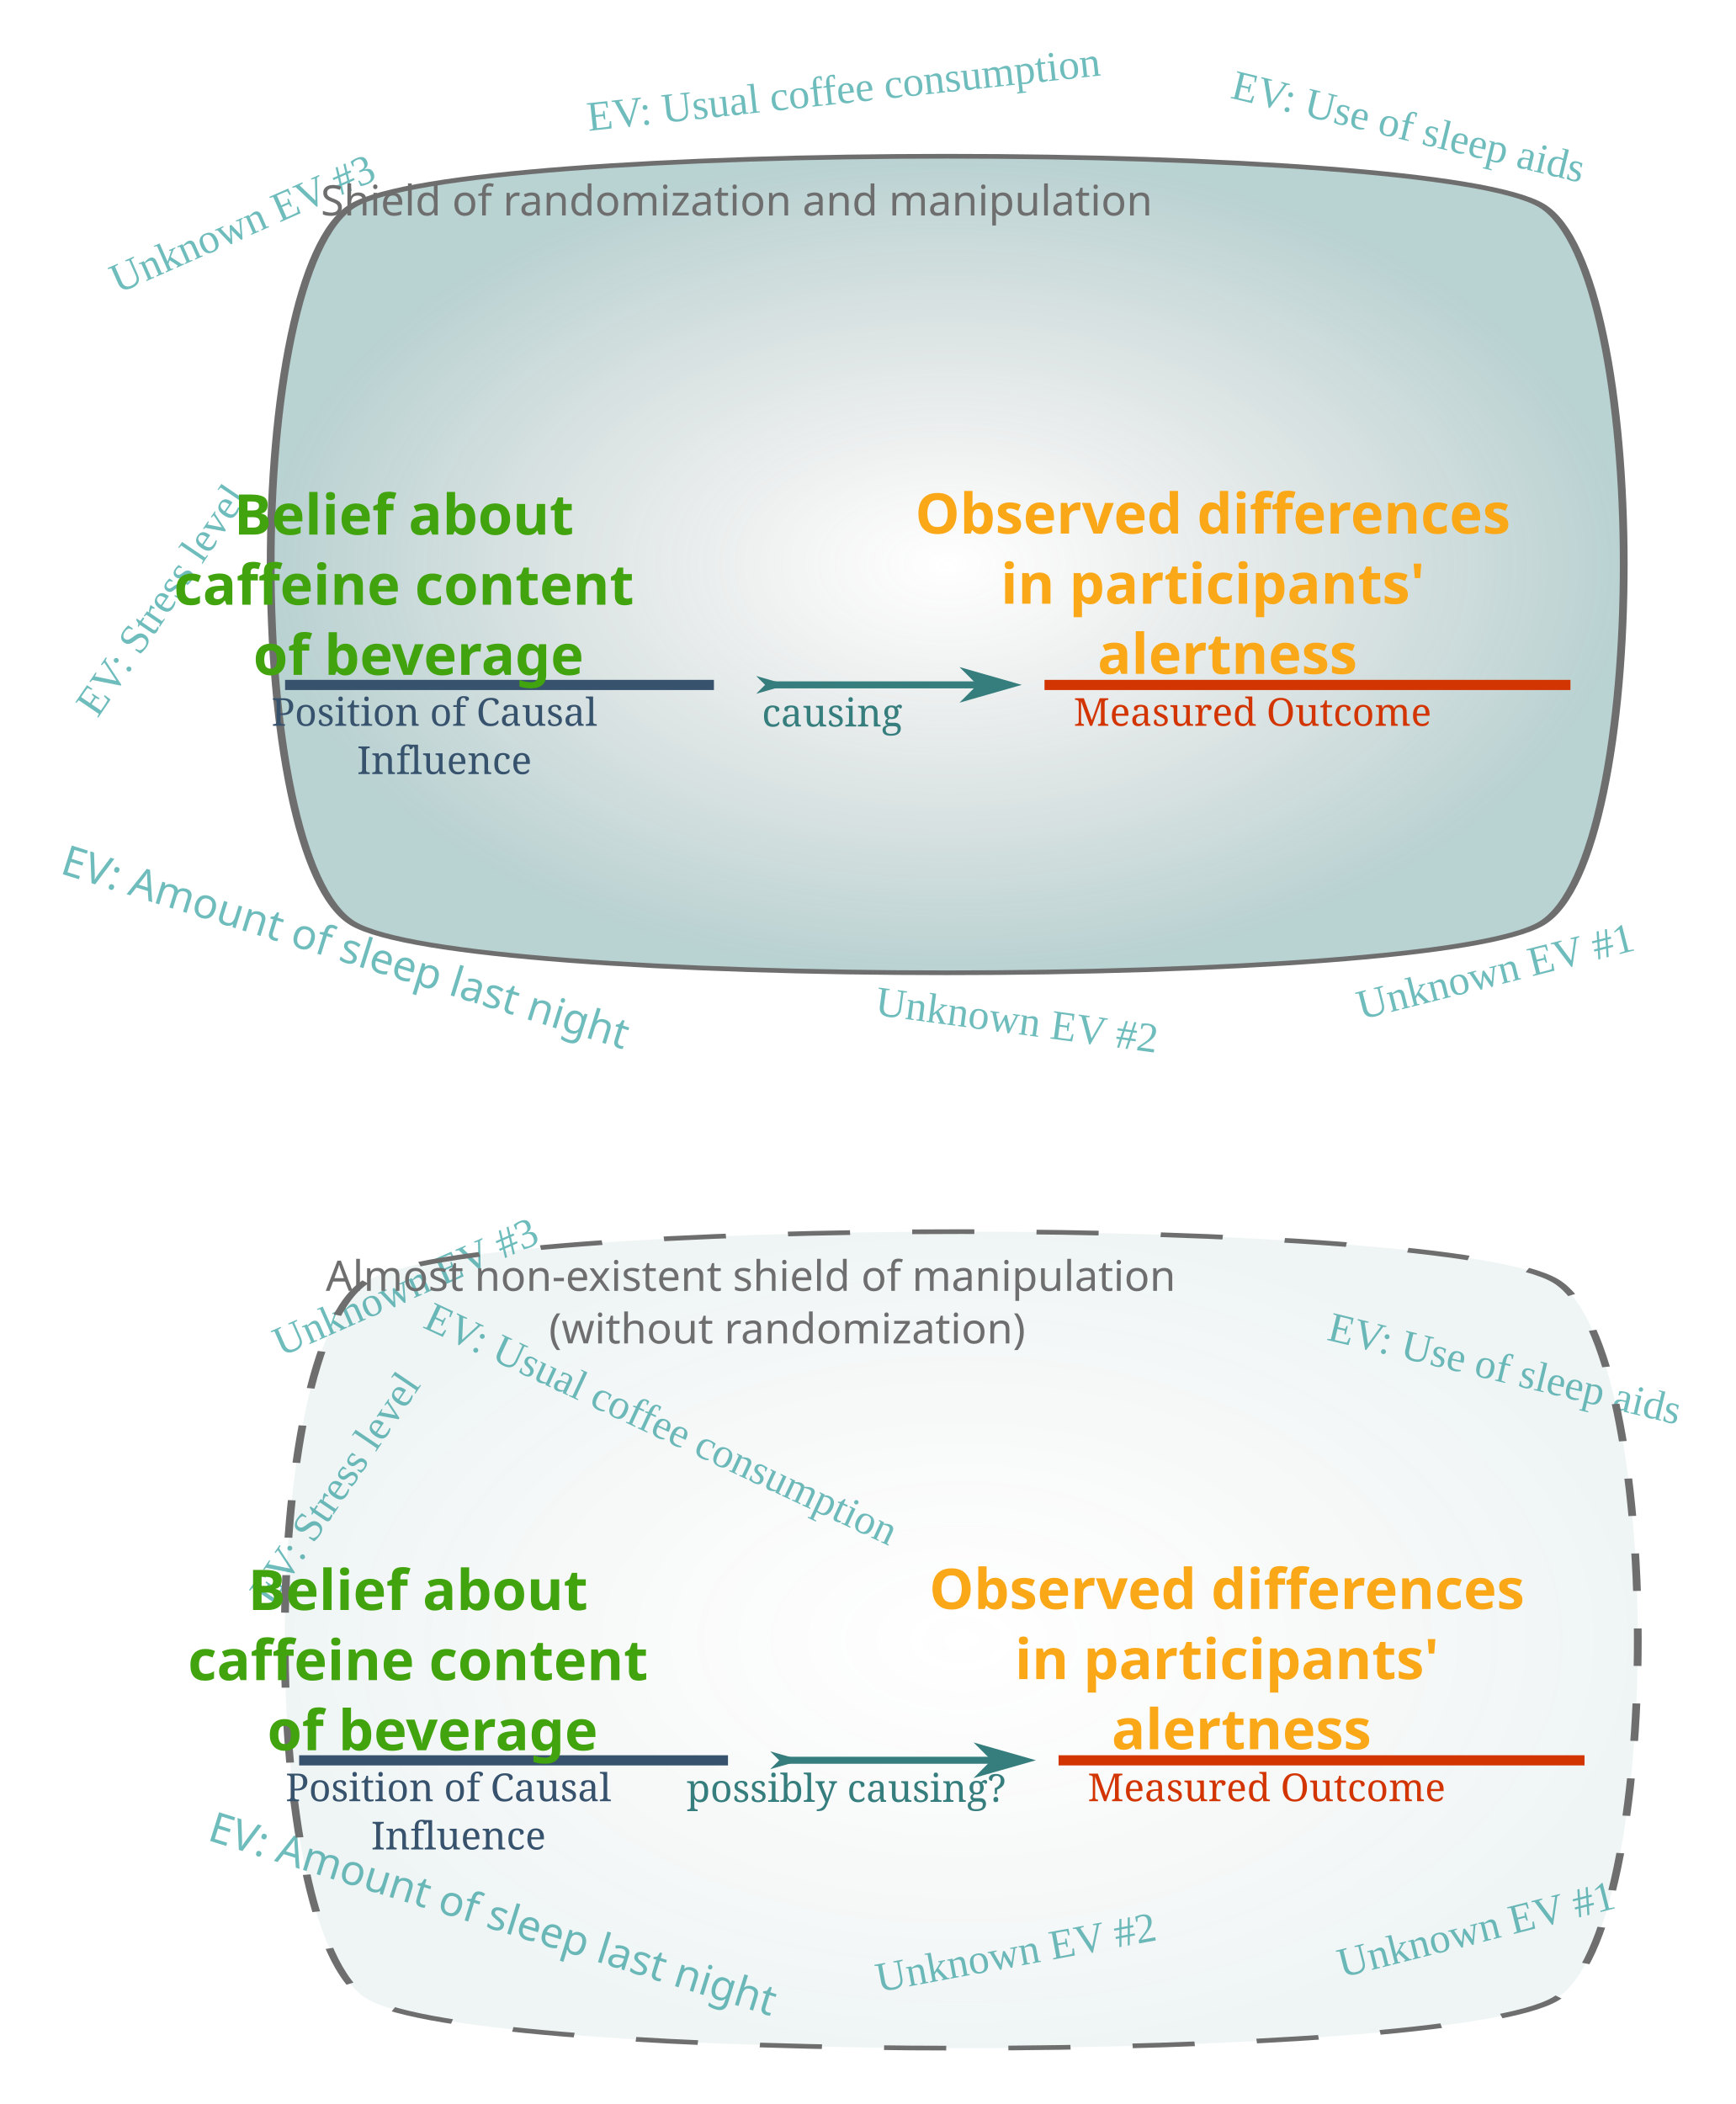
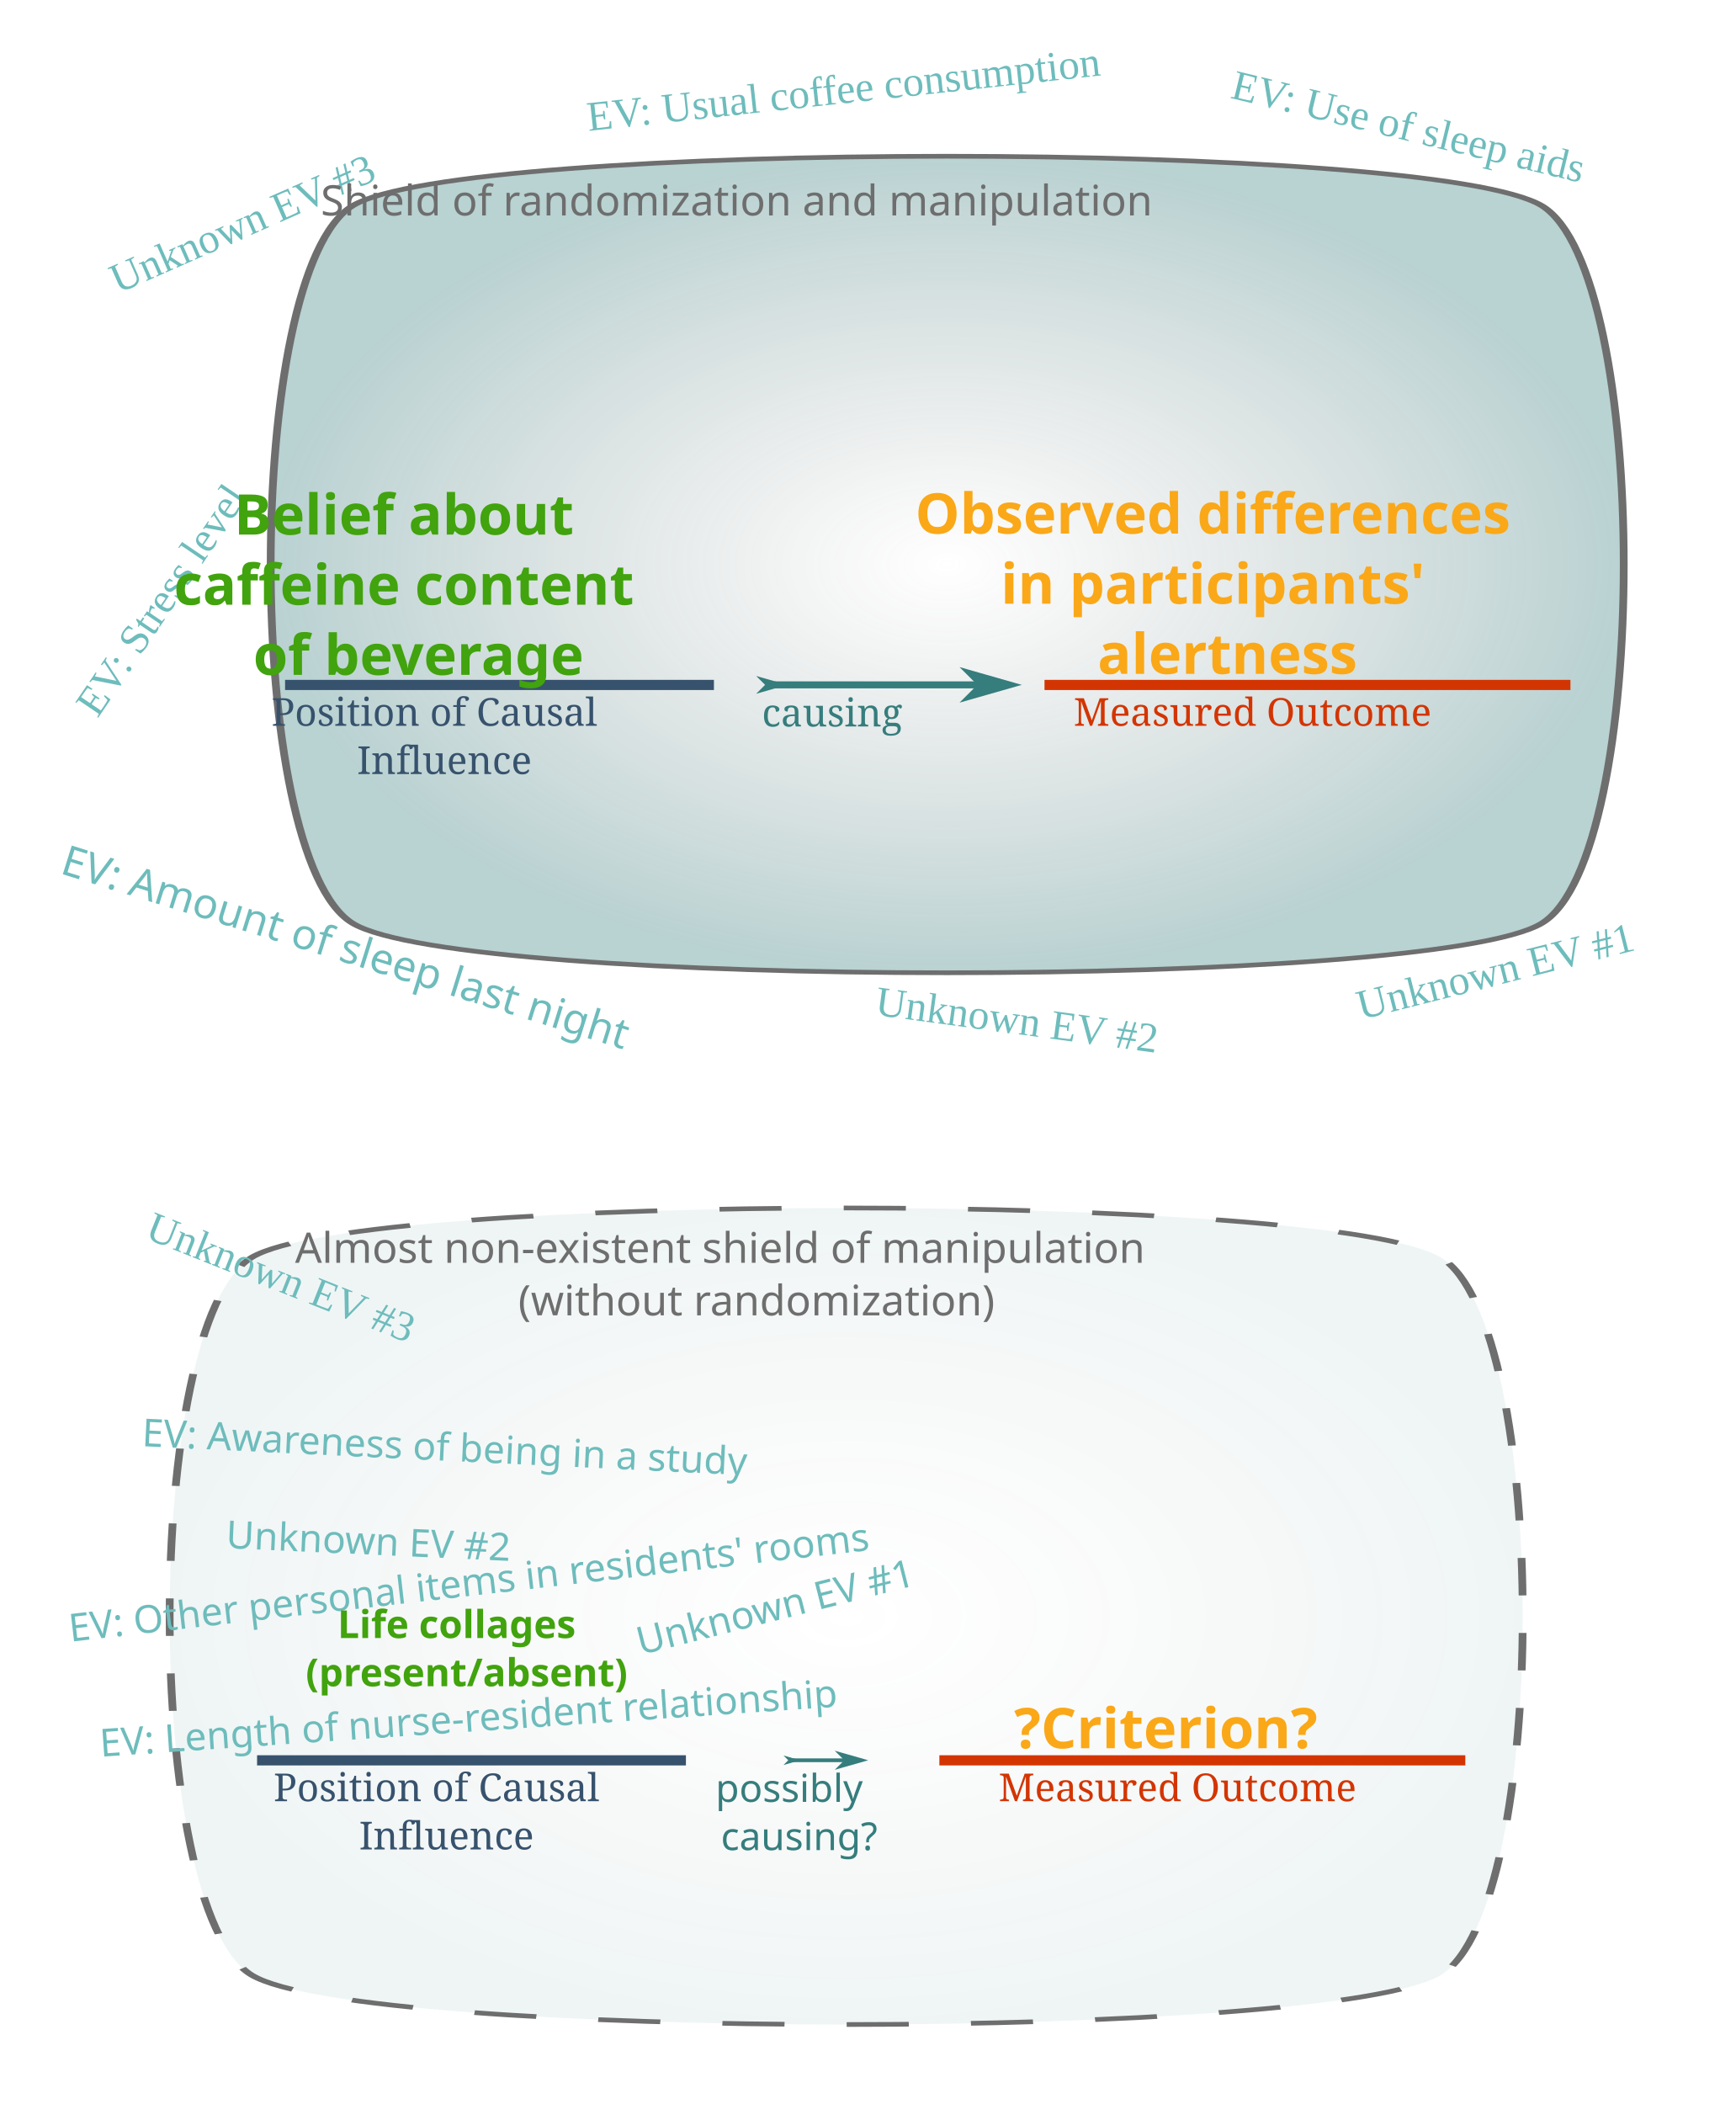
<svg xmlns="http://www.w3.org/2000/svg" xmlns:ns2="http://www.openswatchbook.org/uri/2009/osb" xmlns:xlink="http://www.w3.org/1999/xlink" width="495" height="600" id="svg2" version="1.1">
  <defs id="defs4">
    <marker style="overflow:visible" id="Tail" refX="0" refY="0" orient="auto">
      <g transform="scale(-1.2,-1.2)" id="g5530">
        <path style="fill:none;stroke:#000000;stroke-width:0.8;stroke-linecap:round" d="M -3.805,-3.959 0.544,0" id="path5532" />
        <path style="fill:none;stroke:#000000;stroke-width:0.8;stroke-linecap:round" d="M -1.287,-3.959 3.062,0" id="path5534" />
        <path style="fill:none;stroke:#000000;stroke-width:0.8;stroke-linecap:round" d="M 1.305,-3.959 5.654,0" id="path5536" />
        <path style="fill:none;stroke:#000000;stroke-width:0.8;stroke-linecap:round" d="M -3.805,4.178 0.544,0.22" id="path5538" />
        <path style="fill:none;stroke:#000000;stroke-width:0.8;stroke-linecap:round" d="M -1.287,4.178 3.062,0.22" id="path5540" />
        <path style="fill:none;stroke:#000000;stroke-width:0.8;stroke-linecap:round" d="M 1.305,4.178 5.654,0.22" id="path5542" />
      </g>
    </marker>
    <linearGradient id="linearGradient4014">
      <stop style="stop-color:#37526d;stop-opacity:1;" offset="0" id="stop4016" />
      <stop style="stop-color:#37526d;stop-opacity:0.255;" offset="1" id="stop4018" />
    </linearGradient>
    <linearGradient id="linearGradient7324">
      <stop style="stop-color:#fbc063;stop-opacity:1;" offset="0" id="stop7326" />
      <stop style="stop-color:#fbc063;stop-opacity:0;" offset="1" id="stop7328" />
    </linearGradient>
    <marker style="overflow:visible" id="Arrow1Sstart" refX="0" refY="0" orient="auto">
      <path transform="matrix(0.2,0,0,0.2,1.2,0)" style="fill-rule:evenodd;stroke:#000000;stroke-width:1pt" d="M 0,0 5,-5 -12.5,0 5,5 0,0 z" id="path4560" />
    </marker>
    <marker style="overflow:visible" id="Arrow1Send" refX="0" refY="0" orient="auto">
      <path transform="matrix(-0.2,0,0,-0.2,-1.2,0)" style="fill-rule:evenodd;stroke:#000000;stroke-width:1pt" d="M 0,0 5,-5 -12.5,0 5,5 0,0 z" id="path4563" />
    </marker>
    <marker style="overflow:visible" id="Arrow1Mend" refX="0" refY="0" orient="auto">
      <path transform="matrix(-0.4,0,0,-0.4,-4,0)" style="fill-rule:evenodd;stroke:#000000;stroke-width:1pt" d="M 0,0 5,-5 -12.5,0 5,5 0,0 z" id="path4557" />
    </marker>
    <marker style="overflow:visible" id="Arrow1Mstart" refX="0" refY="0" orient="auto">
      <path transform="matrix(0.4,0,0,0.4,4,0)" style="fill-rule:evenodd;stroke:#000000;stroke-width:1pt" d="M 0,0 5,-5 -12.5,0 5,5 0,0 z" id="path4554" />
    </marker>
    <marker style="overflow:visible" id="Arrow1Lstart" refX="0" refY="0" orient="auto">
      <path transform="matrix(0.8,0,0,0.8,10,0)" style="fill-rule:evenodd;stroke:#000000;stroke-width:1pt" d="M 0,0 5,-5 -12.5,0 5,5 0,0 z" id="path4548" />
    </marker>
    <marker style="overflow:visible" id="Arrow1Sstart2" refX="0" refY="0" orient="auto">
      <path transform="matrix(0.2,0,0,0.2,1.2,0)" style="fill:#fb9a62;fill-rule:evenodd;stroke:#fb9a62;stroke-width:1pt" d="M 0,0 5,-5 -12.5,0 5,5 0,0 z" id="path7099" />
    </marker>
    <linearGradient xlink:href="#linearGradient7324-5" id="linearGradient7332-8" x1="417.113" y1="598.119" x2="86.977" y2="868.119" gradientUnits="userSpaceOnUse" />
    <linearGradient id="linearGradient7324-5">
      <stop style="stop-color:#fbc063;stop-opacity:1;" offset="0" id="stop7326-7" />
      <stop style="stop-color:#fbc063;stop-opacity:0;" offset="1" id="stop7328-6" />
    </linearGradient>
    <linearGradient id="linearGradient7324-1">
      <stop style="stop-color:#fbc063;stop-opacity:1;" offset="0" id="stop7326-1" />
      <stop style="stop-color:#fbc063;stop-opacity:0;" offset="1" id="stop7328-3" />
    </linearGradient>
    <linearGradient xlink:href="#linearGradient7324-5-7" id="linearGradient7375-8" gradientUnits="userSpaceOnUse" gradientTransform="matrix(-1,0,0,1,468.9322,0.5234321)" x1="417.113" y1="598.119" x2="86.977" y2="868.119" />
    <linearGradient id="linearGradient7324-5-7">
      <stop style="stop-color:#fbc063;stop-opacity:1;" offset="0" id="stop7326-7-4" />
      <stop style="stop-color:#fbc063;stop-opacity:0;" offset="1" id="stop7328-6-2" />
    </linearGradient>
    <linearGradient id="linearGradient7324-8" ns2:paint="gradient">
      <stop id="stop3949" offset="0" style="stop-color:#6e6e6e;stop-opacity:0;" />
      <stop style="stop-color:#367d7d;stop-opacity:0.349;" offset="1" id="stop7328-5" />
    </linearGradient>
    <linearGradient id="linearGradient7324-5-9">
      <stop style="stop-color:#fbc063;stop-opacity:0.333;" offset="0" id="stop7326-7-0" />
      <stop style="stop-color:#fbc063;stop-opacity:0;" offset="1" id="stop7328-6-0" />
    </linearGradient>
    <marker style="overflow:visible" id="Arrow1LstartC" refX="0" refY="0" orient="auto">
      <path transform="matrix(0.8,0,0,0.8,10,0)" style="fill:#ffce38;fill-rule:evenodd;stroke:#ffce38;stroke-width:1pt" d="M 0,0 5,-5 -12.5,0 5,5 0,0 z" id="path5109" />
    </marker>
    <marker style="overflow:visible" id="Arrow1Mstartz" refX="0" refY="0" orient="auto">
      <path transform="matrix(0.4,0,0,0.4,4,0)" style="fill:#ffce38;fill-rule:evenodd;stroke:#ffce38;stroke-width:1pt" d="M 0,0 5,-5 -12.5,0 5,5 0,0 z" id="path9046" />
    </marker>
    <marker style="overflow:visible" id="Arrow1SendM" refX="0" refY="0" orient="auto">
      <path transform="matrix(-0.2,0,0,-0.2,-1.2,0)" style="fill:#ffce38;fill-rule:evenodd;stroke:#ffce38;stroke-width:1pt" d="M 0,0 5,-5 -12.5,0 5,5 0,0 z" id="path9049" />
    </marker>
    <marker style="overflow:visible" id="Arrow1Mstartzl" refX="0" refY="0" orient="auto">
      <path transform="matrix(0.4,0,0,0.4,4,0)" style="fill:#37526d;fill-rule:evenodd;stroke:#37526d;stroke-width:1pt" d="M 0,0 5,-5 -12.5,0 5,5 0,0 z" id="path9358" />
    </marker>
    <marker style="overflow:visible" id="Arrow1SendMQ" refX="0" refY="0" orient="auto">
      <path transform="matrix(-0.2,0,0,-0.2,-1.2,0)" style="fill:#37526d;fill-rule:evenodd;stroke:#37526d;stroke-width:1pt" d="M 0,0 5,-5 -12.5,0 5,5 0,0 z" id="path9361" />
    </marker>
    <marker style="overflow:visible" id="Arrow1Mstartzlh" refX="0" refY="0" orient="auto">
      <path transform="matrix(0.4,0,0,0.4,4,0)" style="fill:#367d7d;fill-rule:evenodd;stroke:#367d7d;stroke-width:1pt" d="M 0,0 5,-5 -12.5,0 5,5 0,0 z" id="path9638" />
    </marker>
    <marker style="overflow:visible" id="Arrow1SendMQr" refX="0" refY="0" orient="auto">
      <path transform="matrix(-0.2,0,0,-0.2,-1.2,0)" style="fill:#367d7d;fill-rule:evenodd;stroke:#367d7d;stroke-width:1pt" d="M 0,0 5,-5 -12.5,0 5,5 0,0 z" id="path9641" />
    </marker>
    <radialGradient xlink:href="#linearGradient7324-8-6" id="radialGradient9836-8" gradientUnits="userSpaceOnUse" cx="173" cy="388.362" fx="173" fy="388.362" r="99.126" />
    <linearGradient id="linearGradient7324-8-6" ns2:paint="gradient">
      <stop id="stop3949-9" offset="0" style="stop-color:#6e6e6e;stop-opacity:0;" />
      <stop style="stop-color:#367d7d;stop-opacity:0.059;" offset="1" id="stop7328-5-8" />
    </linearGradient>
    <marker style="overflow:visible" id="Arrow1Mstartzlh-6" refX="0" refY="0" orient="auto">
      <path transform="matrix(0.4,0,0,0.4,4,0)" style="fill:#367d7d;fill-rule:evenodd;stroke:#367d7d;stroke-width:1pt" d="M 0,0 5,-5 -12.5,0 5,5 0,0 z" id="path9638-6" />
    </marker>
    <marker style="overflow:visible" id="Arrow1SendMQr-2" refX="0" refY="0" orient="auto">
      <path transform="matrix(-0.2,0,0,-0.2,-1.2,0)" style="fill:#367d7d;fill-rule:evenodd;stroke:#367d7d;stroke-width:1pt" d="M 0,0 5,-5 -12.5,0 5,5 0,0 z" id="path9641-3" />
    </marker>
-     <radialGradient xlink:href="#linearGradient7324-8-5" id="radialGradient10090-5" gradientUnits="userSpaceOnUse" cx="173" cy="388.362" fx="173" fy="388.362" r="99.126" />
    <linearGradient id="linearGradient7324-8-5" ns2:paint="gradient">
      <stop id="stop3949-2" offset="0" style="stop-color:#6e6e6e;stop-opacity:0;" />
      <stop style="stop-color:#367d7d;stop-opacity:0.078;" offset="1" id="stop7328-5-1" />
    </linearGradient>
    <marker style="overflow:visible" id="Arrow1Mstartzlh-4" refX="0" refY="0" orient="auto">
      <path transform="matrix(0.4,0,0,0.4,4,0)" style="fill:#367d7d;fill-rule:evenodd;stroke:#367d7d;stroke-width:1pt" d="M 0,0 5,-5 -12.5,0 5,5 0,0 z" id="path9638-8" />
    </marker>
    <marker style="overflow:visible" id="Arrow1SendMQr-6" refX="0" refY="0" orient="auto">
      <path transform="matrix(-0.2,0,0,-0.2,-1.2,0)" style="fill:#367d7d;fill-rule:evenodd;stroke:#367d7d;stroke-width:1pt" d="M 0,0 5,-5 -12.5,0 5,5 0,0 z" id="path9641-4" />
    </marker>
    <radialGradient xlink:href="#linearGradient7324-8" id="radialGradient10344" gradientUnits="userSpaceOnUse" cx="173" cy="388.362" fx="173" fy="388.362" r="99.126" />
+     <radialGradient xlink:href="#linearGradient7324-8-5" id="radialGradient3245" gradientUnits="userSpaceOnUse" cx="173" cy="388.362" fx="173" fy="388.362" r="99.126" />
  </defs>
  <g transform="translate(0,-0.25975)" id="layer1">
+     <path transform="matrix(1.957702,0,0,1.181284,-97.34452,2.403582)" d="m 259.617,474.979 c -15.924,15.924 -157.31,15.924 -173.234,0 -15.924,-15.924 -15.924,-157.31 0,-173.234 15.924,-15.924 157.31,-15.924 173.234,0 15.924,15.924 15.924,157.31 0,173.234 z" id="path2997-1" style="fill:url(#radialGradient3245);fill-opacity:1;fill-rule:nonzero;stroke:#6e6e6e;stroke-width:1.132;stroke-miterlimit:4;stroke-opacity:1;stroke-dasharray:9.054,9.054;stroke-dashoffset:11.317" />
    <flowRoot xml:space="preserve" id="flowRoot4022" style="font-size:11px;font-style:normal;font-variant:normal;font-weight:normal;font-stretch:normal;text-align:center;line-height:100%;letter-spacing:0px;word-spacing:0px;writing-mode:lr-tb;text-anchor:middle;fill:#000000;fill-opacity:1;stroke:none;font-family:Sans;-inkscape-font-specification:Sans" transform="translate(0,0.25975)">
      <flowRegion id="flowRegion4024">
        <rect id="rect4026" width="123.744" height="24.042" x="111.369" y="307.87" />
      </flowRegion>
      <flowPara id="flowPara4028" />
    </flowRoot>
    <g id="g10302" transform="translate(-15.51472,-69.29646)">
      <text xml:space="preserve" style="font-size:40px;font-style:normal;font-weight:normal;line-height:125%;letter-spacing:0px;word-spacing:0px;fill:#6ebcbc;fill-opacity:1;stroke:none;font-family:Sans" x="125.825" y="294.396" id="text2999" transform="matrix(0.954523,0.2981373,-0.2981373,0.954523,0,0)">
        <tspan id="tspan3001" x="125.825" y="294.396" style="font-size:12px;fill:#6ebcbc;fill-opacity:1">EV: Amount of sleep last night</tspan>
      </text>
      <text transform="matrix(0.969355,-0.245664,0.245664,0.969355,0,0)" xml:space="preserve" style="font-size:40px;font-style:normal;font-weight:normal;line-height:125%;letter-spacing:0px;word-spacing:0px;fill:#6ebcbc;fill-opacity:1;stroke:none" x="302.753" y="448.47" id="text2999-4">
        <tspan id="tspan3001-0" x="302.753" y="448.47" style="font-size:12px;fill:#6ebcbc;fill-opacity:1">Unknown EV #1</tspan>
      </text>
      <text transform="matrix(0.971968,0.2351131,-0.2351131,0.971968,0,0)" xml:space="preserve" style="font-size:40px;font-style:normal;font-weight:normal;line-height:125%;letter-spacing:0px;word-spacing:0px;fill:#6ebcbc;fill-opacity:1;stroke:none" x="378.803" y="8.603" id="text2999-9">
        <tspan id="tspan3001-4" x="378.803" y="8.603" style="font-size:12px;fill:#6ebcbc;fill-opacity:1">EV: Use of sleep aids</tspan>
      </text>
      <text transform="matrix(0.9941897,-0.1076423,0.1076423,0.9941897,0,0)" xml:space="preserve" style="font-size:40px;font-style:normal;font-weight:normal;line-height:125%;letter-spacing:0px;word-spacing:0px;fill:#6ebcbc;fill-opacity:1;stroke:none" x="170.777" y="126.01" id="text2999-4-8">
        <tspan id="tspan3001-0-8" x="170.777" y="126.01" style="font-size:12px;fill:#6ebcbc;fill-opacity:1">EV: Usual coffee consumption</tspan>
      </text>
      <text transform="matrix(0.9910077,0.1338052,-0.1338052,0.9910077,0,0)" xml:space="preserve" style="font-size:40px;font-style:normal;font-weight:normal;line-height:125%;letter-spacing:0px;word-spacing:0px;fill:#6ebcbc;fill-opacity:1;stroke:none" x="310.498" y="320.265" id="text2999-4-2">
        <tspan id="tspan3001-0-4" x="310.498" y="320.265" style="font-size:12px;fill:#6ebcbc;fill-opacity:1">Unknown EV #2</tspan>
      </text>
      <text xml:space="preserve" style="font-size:40px;font-style:normal;font-weight:normal;line-height:125%;letter-spacing:0px;word-spacing:0px;fill:#6ebcbc;fill-opacity:1;stroke:none" x="-16.847" y="160.112" id="text2999-4-5" transform="matrix(0.9151723,-0.4030628,0.4030628,0.9151723,0,0)">
        <tspan id="tspan3001-0-5" x="-16.847" y="160.112" style="font-size:12px;fill:#6ebcbc;fill-opacity:1">Unknown EV #3</tspan>
      </text>
      <text xml:space="preserve" style="font-size:40px;font-style:normal;font-weight:normal;line-height:125%;letter-spacing:0px;word-spacing:0px;fill:#6ebcbc;fill-opacity:1;stroke:none" x="-202.928" y="189.894" id="text2999-4-1" transform="matrix(0.561068,-0.8277697,0.8277697,0.561068,0,0)">
        <tspan x="-202.928" y="189.894" style="font-size:12px;fill:#6ebcbc;fill-opacity:1" id="tspan4054">EV: Stress level</tspan>
      </text>
      <g transform="translate(2,21)" id="g10063">
        <g id="g10056">
          <path style="fill:url(#radialGradient10344);fill-opacity:1;fill-rule:nonzero;stroke:#6e6e6e;stroke-width:1.132;stroke-miterlimit:4;stroke-opacity:1;stroke-dasharray:none;stroke-dashoffset:0" id="path2997" d="m 259.617,474.979 c -15.924,15.924 -157.31,15.924 -173.234,0 -15.924,-15.924 -15.924,-157.31 0,-173.234 15.924,-15.924 157.31,-15.924 173.234,0 15.924,15.924 15.924,157.31 0,173.234 z" transform="matrix(1.957702,0,0,1.181284,-55.01649,-249.2293)" />
          <text id="text2999-4-8-5-6-1" y="109.991" x="280.812" style="font-size:40px;font-style:normal;font-weight:normal;text-align:center;line-height:125%;letter-spacing:0px;word-spacing:0px;text-anchor:middle;fill:#6e6e6e;fill-opacity:1;stroke:none;font-family:Sans" xml:space="preserve">
            <tspan id="tspan4353-2-7" style="font-size:12px;text-align:center;text-anchor:middle;fill:#6e6e6e;fill-opacity:1" y="109.991" x="280.812">Shield of randomization and manipulation</tspan>
          </text>
        </g>
        <g id="g9274" transform="translate(-6,-58)">
          <text id="text2999-4-8-1-2-1-1" y="258.716" x="392.461" style="font-size:16px;font-style:normal;font-variant:normal;font-weight:bold;font-stretch:normal;text-align:center;line-height:125%;letter-spacing:0px;word-spacing:0px;writing-mode:lr-tb;text-anchor:middle;fill:#faa818;fill-opacity:1;stroke:none;font-family:Sans;-inkscape-font-specification:Sans Bold" xml:space="preserve">
            <tspan style="font-size:16px;font-style:normal;font-variant:normal;font-weight:bold;font-stretch:normal;text-align:center;line-height:125%;writing-mode:lr-tb;text-anchor:middle;fill:#faa818;fill-opacity:1;font-family:Sans;-inkscape-font-specification:Sans Bold" y="258.716" x="392.461" id="tspan7238-2-2-2">Observed differences</tspan>
            <tspan style="font-size:16px;font-style:normal;font-variant:normal;font-weight:bold;font-stretch:normal;text-align:center;line-height:125%;writing-mode:lr-tb;text-anchor:middle;fill:#faa818;fill-opacity:1;font-family:Sans;-inkscape-font-specification:Sans Bold" y="278.716" x="392.461" id="tspan7272-3-60">in participants'</tspan>
            <tspan style="font-size:16px;font-style:normal;font-variant:normal;font-weight:bold;font-stretch:normal;text-align:center;line-height:125%;writing-mode:lr-tb;text-anchor:middle;fill:#faa818;fill-opacity:1;font-family:Sans;-inkscape-font-specification:Sans Bold" y="298.716" x="392.461" id="tspan7274-3-4">alertness</tspan>
          </text>
          <rect y="300.433" x="317.418" height="2.901" width="150" id="rect4012-3" style="fill:#d33502;fill-opacity:1;fill-rule:nonzero;stroke:none" />
          <text id="text2999-4-8-5-6-1-9-6" y="313.535" x="392.48" style="font-size:11px;font-style:normal;font-variant:normal;font-weight:normal;font-stretch:normal;text-align:center;line-height:125%;letter-spacing:0px;word-spacing:0px;writing-mode:lr-tb;text-anchor:middle;fill:#d33502;fill-opacity:1;stroke:none;font-family:Serif;-inkscape-font-specification:Serif" xml:space="preserve">
            <tspan id="tspan4061-4" y="313.535" x="392.48">Measured Outcome</tspan>
          </text>
        </g>
        <g id="g9283" transform="translate(-4,-58)">
          <path id="path4101" d="m 305,301.86 c -67,0 -66.5,0 -66.5,0" style="fill:none;stroke:#367d7d;stroke-width:2;stroke-linecap:butt;stroke-linejoin:miter;stroke-miterlimit:4;stroke-opacity:1;stroke-dasharray:none;marker-start:url(#Arrow1Mstartzlh);marker-mid:none;marker-end:url(#Arrow1SendMQr)" />
          <text id="text2999-4-8-5-6-1-9-2" y="313.728" x="270.586" style="font-size:11px;font-style:normal;font-variant:normal;font-weight:normal;font-stretch:normal;text-align:center;line-height:125%;letter-spacing:0px;word-spacing:0px;writing-mode:lr-tb;text-anchor:middle;fill:#367d7d;fill-opacity:1;stroke:none;font-family:Serif;-inkscape-font-specification:Serif" xml:space="preserve">
            <tspan id="tspan4061-9" y="313.728" x="270.586">causing</tspan>
          </text>
        </g>
        <g id="g9288" transform="translate(-2,-58)">
          <rect y="300.433" x="96.82" height="2.901" width="122.312" id="rect4012" style="fill:#37526d;fill-opacity:1;fill-rule:nonzero;stroke:none" />
          <text id="text2999-4-8-5-6-1-9" y="313.535" x="157.994" style="font-size:11px;font-style:normal;font-variant:normal;font-weight:normal;font-stretch:normal;text-align:center;line-height:125%;letter-spacing:0px;word-spacing:0px;writing-mode:lr-tb;text-anchor:middle;fill:#37526d;fill-opacity:1;stroke:none;font-family:Serif;-inkscape-font-specification:Serif" xml:space="preserve">
            <tspan y="313.535" x="157.994" id="tspan4059">Position of Causal</tspan>
            <tspan id="tspan4061" y="327.285" x="157.994">Influence</tspan>
          </text>
          <text id="text2999-4-8-1-8-8" y="259.005" x="157.749" style="font-size:16px;font-style:normal;font-variant:normal;font-weight:bold;font-stretch:normal;text-align:center;line-height:125%;letter-spacing:0px;word-spacing:0px;writing-mode:lr-tb;text-anchor:middle;fill:#41a30d;fill-opacity:1;stroke:none;font-family:Sans;-inkscape-font-specification:Sans Bold" xml:space="preserve">
            <tspan style="font-size:16px;font-style:normal;font-variant:normal;font-weight:bold;font-stretch:normal;text-align:center;line-height:125%;writing-mode:lr-tb;text-anchor:middle;fill:#41a30d;fill-opacity:1;font-family:Sans;-inkscape-font-specification:Sans Bold" y="259.005" x="157.749" id="tspan7232-9-2">Belief about</tspan>
            <tspan style="font-size:16px;font-style:normal;font-variant:normal;font-weight:bold;font-stretch:normal;text-align:center;line-height:125%;writing-mode:lr-tb;text-anchor:middle;fill:#41a30d;fill-opacity:1;font-family:Sans;-inkscape-font-specification:Sans Bold" y="279.005" x="157.749" id="tspan7236-2-7">caffeine content</tspan>
            <tspan style="font-size:16px;font-style:normal;font-variant:normal;font-weight:bold;font-stretch:normal;text-align:center;line-height:125%;writing-mode:lr-tb;text-anchor:middle;fill:#41a30d;fill-opacity:1;font-family:Sans;-inkscape-font-specification:Sans Bold" y="299.005" x="157.749" id="tspan7238-7-7">of beverage</tspan>
          </text>
        </g>
      </g>
    </g>
-     <g id="g10260" transform="translate(20.10648,-115.9655)">
-       <text xml:space="preserve" style="font-size:40px;font-style:normal;font-weight:normal;line-height:125%;letter-spacing:0px;word-spacing:0px;fill:#6ebcbc;fill-opacity:1;stroke:none;font-family:Sans" x="228.028" y="600.172" id="text2999-6" transform="matrix(0.954523,0.2981373,-0.2981373,0.954523,0,0)">
-         <tspan id="tspan3001-8" x="228.028" y="600.172" style="font-size:12px;fill:#6ebcbc;fill-opacity:1">EV: Amount of sleep last night</tspan>
-       </text>
-       <text transform="matrix(0.969355,-0.245664,0.245664,0.969355,0,0)" xml:space="preserve" style="font-size:40px;font-style:normal;font-weight:normal;line-height:125%;letter-spacing:0px;word-spacing:0px;fill:#6ebcbc;fill-opacity:1;stroke:none" x="184.332" y="748.411" id="text2999-4-9">
-         <tspan id="tspan3001-0-83" x="184.332" y="748.411" style="font-size:12px;fill:#6ebcbc;fill-opacity:1">Unknown EV #1</tspan>
-       </text>
-       <text transform="matrix(0.971968,0.2351131,-0.2351131,0.971968,0,0)" xml:space="preserve" style="font-size:40px;font-style:normal;font-weight:normal;line-height:125%;letter-spacing:0px;word-spacing:0px;fill:#6ebcbc;fill-opacity:1;stroke:none" x="465.165" y="400.113" id="text2999-9-5">
-         <tspan id="tspan3001-4-5" x="465.165" y="400.113" style="font-size:12px;fill:#6ebcbc;fill-opacity:1">EV: Use of sleep aids</tspan>
-       </text>
-       <text transform="matrix(0.9056184,0.4240936,-0.4240936,0.9056184,0,0)" xml:space="preserve" style="font-size:40px;font-style:normal;font-weight:normal;line-height:125%;letter-spacing:0px;word-spacing:0px;fill:#6ebcbc;fill-opacity:1;stroke:none" x="300.508" y="405.491" id="text2999-4-8-1">
-         <tspan id="tspan3001-0-8-5" x="300.508" y="405.491" style="font-size:12px;fill:#6ebcbc;fill-opacity:1">EV: Usual coffee consumption</tspan>
-       </text>
-       <text transform="matrix(0.9830165,-0.1835172,0.1835172,0.9830165,0,0)" xml:space="preserve" style="font-size:40px;font-style:normal;font-weight:normal;line-height:125%;letter-spacing:0px;word-spacing:0px;fill:#6ebcbc;fill-opacity:1;stroke:none" x="100.954" y="714.993" id="text2999-4-2-5">
-         <tspan id="tspan3001-0-4-8" x="100.954" y="714.993" style="font-size:12px;fill:#6ebcbc;fill-opacity:1">Unknown EV #2</tspan>
-       </text>
-       <text xml:space="preserve" style="font-size:40px;font-style:normal;font-weight:normal;line-height:125%;letter-spacing:0px;word-spacing:0px;fill:#6ebcbc;fill-opacity:1;stroke:none" x="-147.886" y="484.666" id="text2999-4-5-4" transform="matrix(0.9151723,-0.4030628,0.4030628,0.9151723,0,0)">
-         <tspan id="tspan3001-0-5-0" x="-147.886" y="484.666" style="font-size:12px;fill:#6ebcbc;fill-opacity:1">Unknown EV #3</tspan>
-       </text>
-       <text xml:space="preserve" style="font-size:40px;font-style:normal;font-weight:normal;line-height:125%;letter-spacing:0px;word-spacing:0px;fill:#6ebcbc;fill-opacity:1;stroke:none" x="-443.332" y="369.624" id="text2999-4-1-5" transform="matrix(0.561068,-0.8277697,0.8277697,0.561068,0,0)">
-         <tspan x="-443.332" y="369.624" style="font-size:12px;fill:#6ebcbc;fill-opacity:1" id="tspan4054-4">EV: Stress level</tspan>
-       </text>
-       <g transform="translate(-29.60771,374.3406)" id="g10063-7">
-         <path transform="matrix(1.957702,0,0,1.181284,-55.01649,-249.2293)" d="m 259.617,474.979 c -15.924,15.924 -157.31,15.924 -173.234,0 -15.924,-15.924 -15.924,-157.31 0,-173.234 15.924,-15.924 157.31,-15.924 173.234,0 15.924,15.924 15.924,157.31 0,173.234 z" id="path2997-1" style="fill:url(#radialGradient10090-5);fill-opacity:1;fill-rule:nonzero;stroke:#6e6e6e;stroke-width:1.132;stroke-miterlimit:4;stroke-opacity:1;stroke-dasharray:9.054, 9.054;stroke-dashoffset:0" />
-         <text xml:space="preserve" style="font-size:40px;font-style:normal;font-weight:normal;text-align:center;line-height:125%;letter-spacing:0px;word-spacing:0px;text-anchor:middle;fill:#6e6e6e;fill-opacity:1;stroke:none;font-family:Sans" x="280.812" y="109.991" id="text2999-4-8-5-6-1-4">
-           <tspan x="280.812" y="109.991" style="font-size:12px;text-align:center;text-anchor:middle;fill:#6e6e6e;fill-opacity:1" id="tspan4353-2-7-9">Almost non-existent shield of manipulation</tspan>
-           <tspan id="tspan10254" x="280.812" y="124.991" style="font-size:12px;text-align:center;text-anchor:middle;fill:#6e6e6e;fill-opacity:1">(without randomization)</tspan>
-         </text>
-         <g id="g9274-9" transform="translate(-6,-58)">
-           <text id="text2999-4-8-1-2-1-1-0" y="258.716" x="392.461" style="font-size:16px;font-style:normal;font-variant:normal;font-weight:bold;font-stretch:normal;text-align:center;line-height:125%;letter-spacing:0px;word-spacing:0px;writing-mode:lr-tb;text-anchor:middle;fill:#faa818;fill-opacity:1;stroke:none;font-family:Sans;-inkscape-font-specification:Sans Bold" xml:space="preserve">
-             <tspan style="font-size:16px;font-style:normal;font-variant:normal;font-weight:bold;font-stretch:normal;text-align:center;line-height:125%;writing-mode:lr-tb;text-anchor:middle;fill:#faa818;fill-opacity:1;font-family:Sans;-inkscape-font-specification:Sans Bold" y="258.716" x="392.461" id="tspan7238-2-2-2-3">Observed differences</tspan>
-             <tspan style="font-size:16px;font-style:normal;font-variant:normal;font-weight:bold;font-stretch:normal;text-align:center;line-height:125%;writing-mode:lr-tb;text-anchor:middle;fill:#faa818;fill-opacity:1;font-family:Sans;-inkscape-font-specification:Sans Bold" y="278.716" x="392.461" id="tspan7272-3-60-0">in participants'</tspan>
-             <tspan style="font-size:16px;font-style:normal;font-variant:normal;font-weight:bold;font-stretch:normal;text-align:center;line-height:125%;writing-mode:lr-tb;text-anchor:middle;fill:#faa818;fill-opacity:1;font-family:Sans;-inkscape-font-specification:Sans Bold" y="298.716" x="392.461" id="tspan7274-3-4-3">alertness</tspan>
-           </text>
-           <rect y="300.433" x="317.418" height="2.901" width="150" id="rect4012-3-5" style="fill:#d33502;fill-opacity:1;fill-rule:nonzero;stroke:none" />
-           <text id="text2999-4-8-5-6-1-9-6-0" y="313.535" x="392.48" style="font-size:11px;font-style:normal;font-variant:normal;font-weight:normal;font-stretch:normal;text-align:center;line-height:125%;letter-spacing:0px;word-spacing:0px;writing-mode:lr-tb;text-anchor:middle;fill:#d33502;fill-opacity:1;stroke:none;font-family:Serif;-inkscape-font-specification:Serif" xml:space="preserve">
-             <tspan id="tspan4061-4-7" y="313.535" x="392.48">Measured Outcome</tspan>
-           </text>
-         </g>
-         <g id="g9283-6" transform="translate(-4,-58)">
-           <path id="path4101-7" d="m 305,301.86 c -67,0 -66.5,0 -66.5,0" style="fill:none;stroke:#367d7d;stroke-width:2;stroke-linecap:butt;stroke-linejoin:miter;stroke-miterlimit:4;stroke-opacity:1;stroke-dasharray:none;marker-start:url(#Arrow1Mstartzlh);marker-mid:none;marker-end:url(#Arrow1SendMQr)" />
-           <text id="text2999-4-8-5-6-1-9-2-8" y="313.728" x="270.586" style="font-size:11px;font-style:normal;font-variant:normal;font-weight:normal;font-stretch:normal;text-align:center;line-height:125%;letter-spacing:0px;word-spacing:0px;writing-mode:lr-tb;text-anchor:middle;fill:#367d7d;fill-opacity:1;stroke:none;font-family:Serif;-inkscape-font-specification:Serif" xml:space="preserve">
-             <tspan id="tspan4061-9-3" y="313.728" x="270.586">possibly causing?</tspan>
-           </text>
-         </g>
-         <g id="g9288-6" transform="translate(-2,-58)">
-           <rect y="300.433" x="96.82" height="2.901" width="122.312" id="rect4012-4" style="fill:#37526d;fill-opacity:1;fill-rule:nonzero;stroke:none" />
-           <text id="text2999-4-8-5-6-1-9-4" y="313.535" x="157.994" style="font-size:11px;font-style:normal;font-variant:normal;font-weight:normal;font-stretch:normal;text-align:center;line-height:125%;letter-spacing:0px;word-spacing:0px;writing-mode:lr-tb;text-anchor:middle;fill:#37526d;fill-opacity:1;stroke:none;font-family:Serif;-inkscape-font-specification:Serif" xml:space="preserve">
-             <tspan y="313.535" x="157.994" id="tspan4059-1">Position of Causal</tspan>
-             <tspan id="tspan4061-95" y="327.285" x="157.994">Influence</tspan>
-           </text>
-           <text id="text2999-4-8-1-8-8-5" y="259.005" x="157.749" style="font-size:16px;font-style:normal;font-variant:normal;font-weight:bold;font-stretch:normal;text-align:center;line-height:125%;letter-spacing:0px;word-spacing:0px;writing-mode:lr-tb;text-anchor:middle;fill:#41a30d;fill-opacity:1;stroke:none;font-family:Sans;-inkscape-font-specification:Sans Bold" xml:space="preserve">
-             <tspan style="font-size:16px;font-style:normal;font-variant:normal;font-weight:bold;font-stretch:normal;text-align:center;line-height:125%;writing-mode:lr-tb;text-anchor:middle;fill:#41a30d;fill-opacity:1;font-family:Sans;-inkscape-font-specification:Sans Bold" y="259.005" x="157.749" id="tspan7232-9-2-7">Belief about</tspan>
-             <tspan style="font-size:16px;font-style:normal;font-variant:normal;font-weight:bold;font-stretch:normal;text-align:center;line-height:125%;writing-mode:lr-tb;text-anchor:middle;fill:#41a30d;fill-opacity:1;font-family:Sans;-inkscape-font-specification:Sans Bold" y="279.005" x="157.749" id="tspan7236-2-7-4">caffeine content</tspan>
-             <tspan style="font-size:16px;font-style:normal;font-variant:normal;font-weight:bold;font-stretch:normal;text-align:center;line-height:125%;writing-mode:lr-tb;text-anchor:middle;fill:#41a30d;fill-opacity:1;font-family:Sans;-inkscape-font-specification:Sans Bold" y="299.005" x="157.749" id="tspan7238-7-7-7">of beverage</tspan>
-           </text>
-         </g>
-       </g>
-     </g>
+     <text transform="matrix(0.9976992,-0.06779605,0.06779605,0.9976992,0,0)" id="text2999-6" y="502.023" x="-5.355" style="font-size:11px;font-style:normal;font-variant:normal;font-weight:normal;font-stretch:normal;text-align:start;line-height:125%;letter-spacing:0px;word-spacing:0px;writing-mode:lr-tb;text-anchor:start;fill:#6ebcbc;fill-opacity:1;stroke:none;font-family:Sans;-inkscape-font-specification:Sans" xml:space="preserve">
+       <tspan id="tspan3249" x="-5.355" y="502.023">EV: Length of nurse-resident relationship</tspan>
+     </text>
+     <text id="text2999-4-9" y="502.625" x="61.04" style="font-size:11px;font-style:normal;font-variant:normal;font-weight:normal;font-stretch:normal;text-align:start;line-height:125%;letter-spacing:0px;word-spacing:0px;writing-mode:lr-tb;text-anchor:start;fill:#6ebcbc;fill-opacity:1;stroke:none;font-family:Sans;-inkscape-font-specification:Sans" xml:space="preserve" transform="matrix(0.969355,-0.245664,0.245664,0.969355,0,0)">
+       <tspan style="font-size:11px;font-style:normal;font-variant:normal;font-weight:normal;font-stretch:normal;text-align:start;line-height:125%;writing-mode:lr-tb;text-anchor:start;fill:#6ebcbc;fill-opacity:1;font-family:Sans;-inkscape-font-specification:Sans" y="502.625" x="61.04" id="tspan3001-0-83">Unknown EV #1</tspan>
+     </text>
+     <text id="text2999-9-5" y="467.677" x="-33.422" style="font-size:11px;font-style:normal;font-variant:normal;font-weight:normal;font-stretch:normal;text-align:start;line-height:125%;letter-spacing:0px;word-spacing:0px;writing-mode:lr-tb;text-anchor:start;fill:#6ebcbc;fill-opacity:1;stroke:none;font-family:Sans;-inkscape-font-specification:Sans" xml:space="preserve" transform="matrix(0.9934904,-0.1139157,0.1139157,0.9934904,0,0)">
+       <tspan id="tspan3251" x="-33.422" y="467.677">EV: Other personal items in residents' rooms</tspan>
+     </text>
+     <text id="text2999-4-8-1" y="410.241" x="60.105" style="font-size:11px;font-style:normal;font-variant:normal;font-weight:normal;font-stretch:normal;text-align:start;line-height:125%;letter-spacing:0px;word-spacing:0px;writing-mode:lr-tb;text-anchor:start;fill:#6ebcbc;fill-opacity:1;stroke:none;font-family:Sans;-inkscape-font-specification:Sans" xml:space="preserve" transform="matrix(0.9988494,0.04795643,-0.04795643,0.9988494,0,0)">
+       <tspan id="tspan3247" x="60.105" y="410.241">EV: Awareness of being in a study</tspan>
+     </text>
+     <text id="text2999-4-2-5" y="438.343" x="84.277" style="font-size:11px;font-style:normal;font-variant:normal;font-weight:normal;font-stretch:normal;text-align:start;line-height:125%;letter-spacing:0px;word-spacing:0px;writing-mode:lr-tb;text-anchor:start;fill:#6ebcbc;fill-opacity:1;stroke:none;font-family:Sans;-inkscape-font-specification:Sans" xml:space="preserve" transform="matrix(0.9989728,0.04531361,-0.04531361,0.9989728,0,0)">
+       <tspan style="font-size:11px;font-style:normal;font-variant:normal;font-weight:normal;font-stretch:normal;text-align:start;line-height:125%;writing-mode:lr-tb;text-anchor:start;fill:#6ebcbc;fill-opacity:1;font-family:Sans;-inkscape-font-specification:Sans" y="438.343" x="84.277" id="tspan3001-0-4-8">Unknown EV #2</tspan>
+     </text>
+     <text transform="matrix(0.9287769,0.3706392,-0.3706392,0.9287769,0,0)" id="text2999-4-5-4" y="312.842" x="168.978" style="font-size:40px;font-style:normal;font-weight:normal;line-height:125%;letter-spacing:0px;word-spacing:0px;fill:#6ebcbc;fill-opacity:1;stroke:none" xml:space="preserve">
+       <tspan style="font-size:12px;fill:#6ebcbc;fill-opacity:1" y="312.842" x="168.978" id="tspan3001-0-5-0">Unknown EV #3</tspan>
+     </text>
+     <text xml:space="preserve" style="font-size:40px;font-style:normal;font-weight:normal;text-align:center;line-height:125%;letter-spacing:0px;word-spacing:0px;text-anchor:middle;fill:#6e6e6e;fill-opacity:1;stroke:none;font-family:Sans" x="241.763" y="360.366" id="text2999-4-8-5-6-1-4">
+       <tspan x="241.763" y="360.366" style="font-size:12px;text-align:center;text-anchor:middle;fill:#6e6e6e;fill-opacity:1" id="tspan4353-2-7-9">Almost non-existent shield of manipulation</tspan>
+       <tspan id="tspan10254" x="241.763" y="375.366" style="font-size:12px;text-align:center;text-anchor:middle;fill:#6e6e6e;fill-opacity:1">(without randomization)</tspan>
+     </text>
+     <text xml:space="preserve" style="font-size:16px;font-style:normal;font-variant:normal;font-weight:bold;font-stretch:normal;text-align:center;line-height:125%;letter-spacing:0px;word-spacing:0px;writing-mode:lr-tb;text-anchor:middle;fill:#faa818;fill-opacity:1;stroke:none;font-family:Sans;-inkscape-font-specification:Sans Bold" x="342.917" y="498.808" id="text2999-4-8-1-2-1-1-0">
+       <tspan id="tspan7274-3-4-3" x="342.917" y="498.808" style="font-size:16px;font-style:normal;font-variant:normal;font-weight:bold;font-stretch:normal;text-align:center;line-height:125%;writing-mode:lr-tb;text-anchor:middle;fill:#faa818;fill-opacity:1;font-family:Sans;-inkscape-font-specification:Sans Bold">?Criterion?</tspan>
+     </text>
+     <rect style="fill:#d33502;fill-opacity:1;fill-rule:nonzero;stroke:none" id="rect4012-3-5" width="150" height="2.901" x="267.917" y="500.808" />
+     <text xml:space="preserve" style="font-size:11px;font-style:normal;font-variant:normal;font-weight:normal;font-stretch:normal;text-align:center;line-height:125%;letter-spacing:0px;word-spacing:0px;writing-mode:lr-tb;text-anchor:middle;fill:#d33502;fill-opacity:1;stroke:none;font-family:Serif;-inkscape-font-specification:Serif" x="342.979" y="513.911" id="text2999-4-8-5-6-1-9-6-0">
+       <tspan x="342.979" y="513.911" id="tspan4061-4-7">Measured Outcome</tspan>
+     </text>
+     <path style="fill:none;stroke:#367d7d;stroke-width:1.074;stroke-linecap:butt;stroke-linejoin:miter;stroke-miterlimit:4;stroke-opacity:1;stroke-dasharray:none;marker-start:url(#Arrow1Mstartzlh);marker-mid:none;marker-end:url(#Arrow1SendMQr)" d="m 245.499,502.235 c -19.335,0 -19.191,0 -19.191,0" id="path4101-7" />
+     <text xml:space="preserve" style="font-size:11px;font-style:normal;font-variant:normal;font-weight:normal;font-stretch:normal;text-align:center;line-height:125%;letter-spacing:0px;word-spacing:0px;writing-mode:lr-tb;text-anchor:middle;fill:#367d7d;fill-opacity:1;stroke:none;font-family:Sans;-inkscape-font-specification:Sans" x="235.085" y="514.104" id="text2999-4-8-5-6-1-9-2-8">
+       <tspan y="514.104" x="235.085" id="tspan3225">possibly</tspan>
+       <tspan y="527.854" x="235.085" id="tspan3227">causing?</tspan>
+     </text>
+     <rect style="fill:#37526d;fill-opacity:1;fill-rule:nonzero;stroke:none" id="rect4012-4" width="122.312" height="2.901" x="73.318" y="500.808" />
+     <text xml:space="preserve" style="font-size:11px;font-style:normal;font-variant:normal;font-weight:normal;font-stretch:normal;text-align:center;line-height:125%;letter-spacing:0px;word-spacing:0px;writing-mode:lr-tb;text-anchor:middle;fill:#37526d;fill-opacity:1;stroke:none;font-family:Serif;-inkscape-font-specification:Serif" x="134.493" y="513.911" id="text2999-4-8-5-6-1-9-4">
+       <tspan id="tspan4059-1" x="134.493" y="513.911">Position of Causal</tspan>
+       <tspan x="134.493" y="527.661" id="tspan4061-95">Influence</tspan>
+     </text>
+     <text xml:space="preserve" style="font-size:11px;font-style:normal;font-variant:normal;font-weight:bold;font-stretch:normal;text-align:center;line-height:125%;letter-spacing:0px;word-spacing:0px;writing-mode:lr-tb;text-anchor:middle;fill:#41a30d;fill-opacity:1;stroke:none;font-family:Sans;-inkscape-font-specification:Sans Bold" x="140.248" y="467.38" id="text2999-4-8-1-8-8-5">
+       <tspan id="tspan3221" x="140.248" y="467.38">Life collages</tspan>
+       <tspan id="tspan3223" x="140.248" y="481.13">(present/absent)</tspan>
+     </text>
  </g>
</svg>
